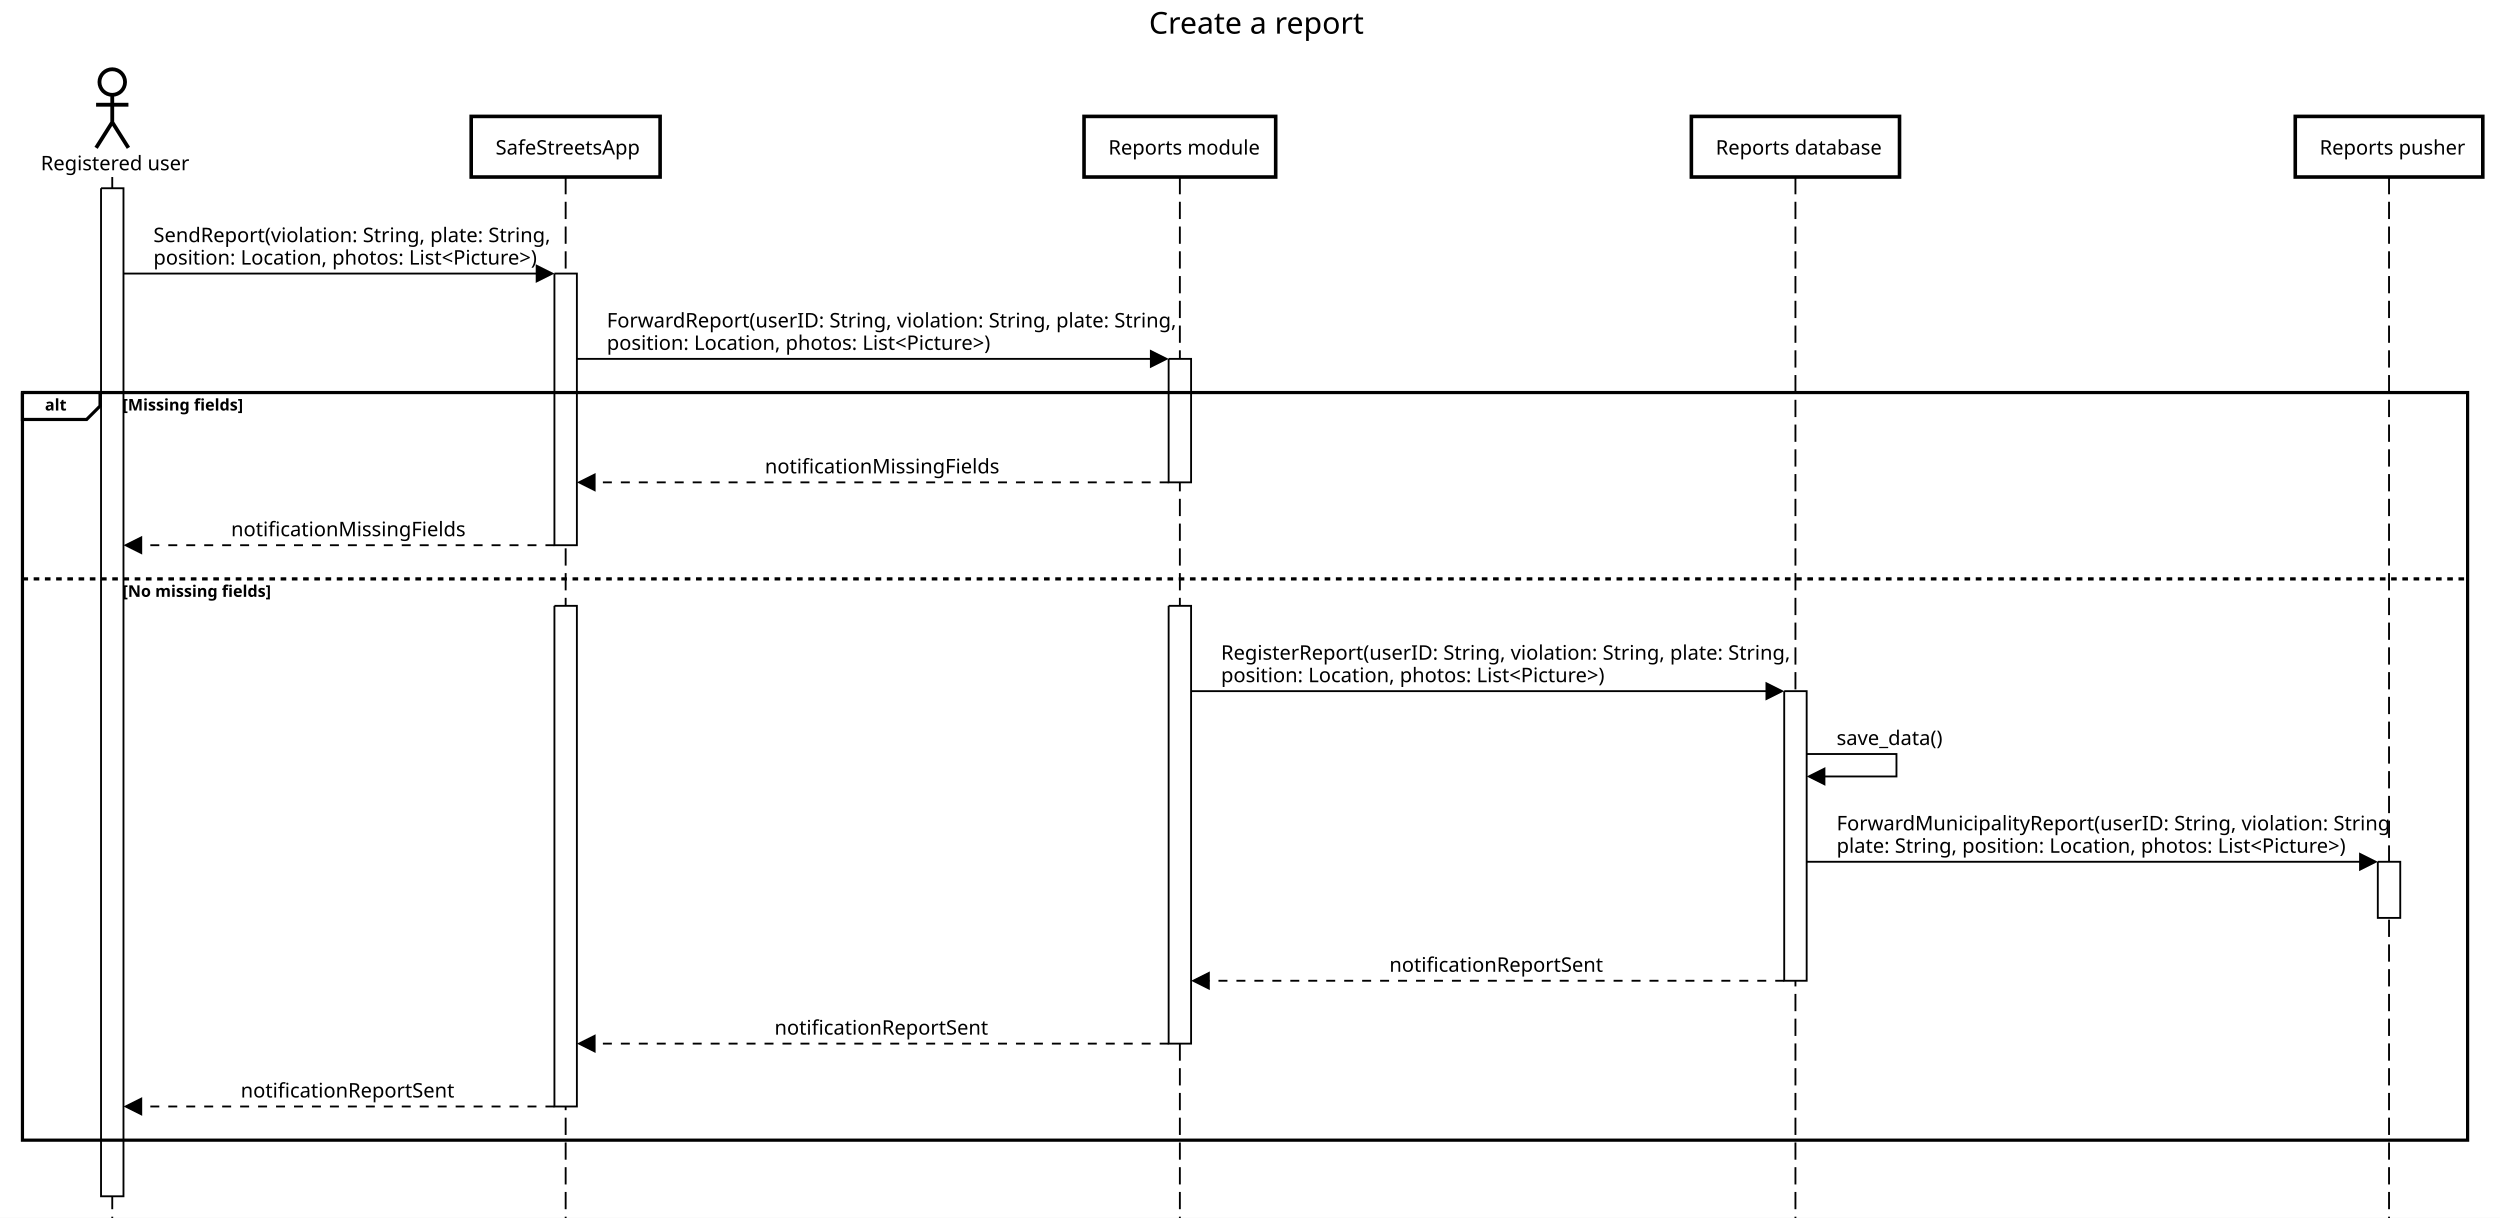
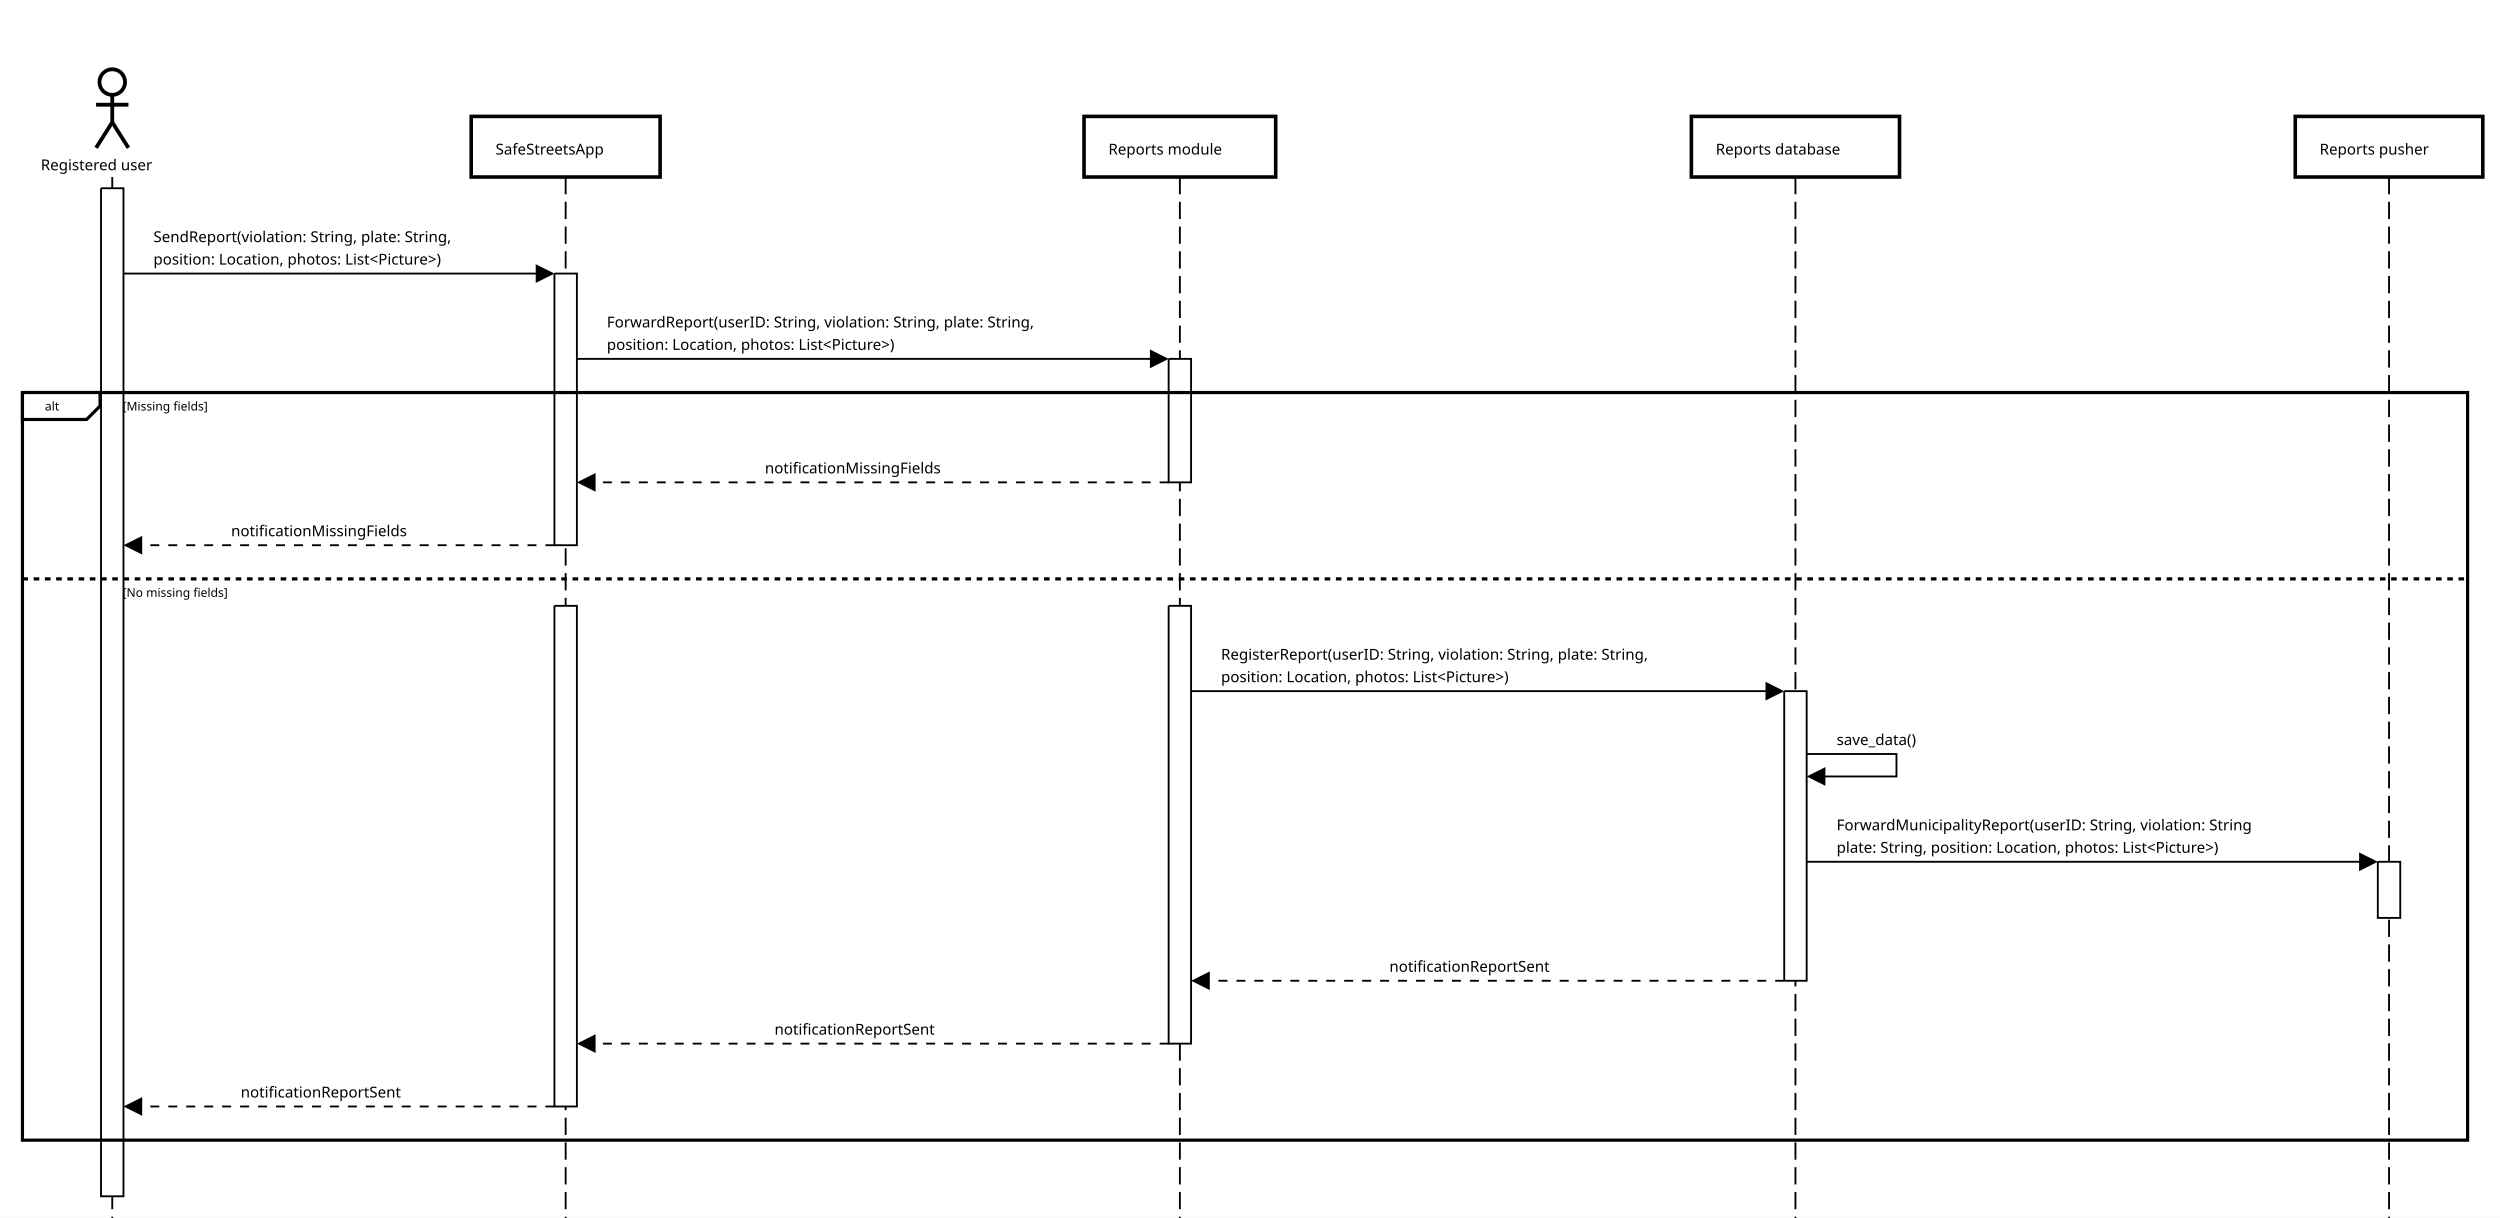
- <svg xmlns="http://www.w3.org/2000/svg" version="1.1" width="1819" height="886">
-   <defs />
-   <g>
-     <g />
-     <g />
-     <g />
-     <g />
-     <g />
-     <g />
-     <g />
-     <g />
-     <g />
-     <g />
-     <g />
-     <g />
-     <g />
-     <g />
-     <g>
-       <rect fill="white" stroke="none" x="0" y="0" width="1819" height="886" />
-     </g>
-     <g>
-       <text fill="black" stroke="none" font-family="sans-serif" font-size="16.5pt" font-style="normal" font-weight="normal" text-decoration="normal" x="835.976" y="24.503" text-anchor="start" dominant-baseline="alphabetic">Create a report</text>
-     </g>
-     <g />
-     <g>
-       <path fill="none" stroke="black" paint-order="fill stroke markers" d=" M 81.676 128.803 L 81.676 886.757" stroke-miterlimit="10" stroke-width="1.361" stroke-dasharray="12.566,5.445" />
-       <path fill="none" stroke="black" paint-order="fill stroke markers" d=" M 411.572 128.803 L 411.572 886.757" stroke-miterlimit="10" stroke-width="1.361" stroke-dasharray="12.566,5.445" />
-       <path fill="none" stroke="black" paint-order="fill stroke markers" d=" M 858.468 128.803 L 858.468 886.757" stroke-miterlimit="10" stroke-width="1.361" stroke-dasharray="12.566,5.445" />
-       <path fill="none" stroke="black" paint-order="fill stroke markers" d=" M 1306.363 128.803 L 1306.363 886.757" stroke-miterlimit="10" stroke-width="1.361" stroke-dasharray="12.566,5.445" />
-       <path fill="none" stroke="black" paint-order="fill stroke markers" d=" M 1738.259 128.803 L 1738.259 886.757" stroke-miterlimit="10" stroke-width="1.361" stroke-dasharray="12.566,5.445" />
-     </g>
-     <g>
-       <g>
-         <path fill="white" stroke="black" paint-order="fill stroke markers" d=" M 90.987 59.705 A 9.311 9.311 0 1 1 90.987 59.696 M 81.676 69.016 L 81.676 88.945 M 69.915 76.204 L 93.437 76.204 M 81.676 88.945 L 69.915 107.567 M 81.676 88.945 L 93.437 107.567" stroke-miterlimit="10" stroke-width="2.777" stroke-dasharray="" />
-       </g>
-       <g>
-         <g />
-         <text fill="black" stroke="none" font-family="sans-serif" font-size="11pt" font-style="normal" font-weight="normal" text-decoration="normal" x="29.676" y="123.903" text-anchor="start" dominant-baseline="alphabetic">Registered user</text>
-       </g>
-       <path fill="none" stroke="none" />
-       <g>
-         <path fill="white" stroke="black" paint-order="fill stroke markers" d=" M 342.848 84.698 L 480.295 84.698 L 480.295 128.803 L 342.848 128.803 L 342.848 84.698 Z" stroke-miterlimit="10" stroke-width="2.614" stroke-dasharray="" />
-       </g>
-       <g>
-         <g />
-         <text fill="black" stroke="none" font-family="sans-serif" font-size="11pt" font-style="normal" font-weight="normal" text-decoration="normal" x="360.572" y="112.468" text-anchor="start" dominant-baseline="alphabetic">SafeStreetsApp</text>
-       </g>
-       <path fill="none" stroke="none" />
-       <g>
-         <path fill="white" stroke="black" paint-order="fill stroke markers" d=" M 788.744 84.698 L 928.191 84.698 L 928.191 128.803 L 788.744 128.803 L 788.744 84.698 Z" stroke-miterlimit="10" stroke-width="2.614" stroke-dasharray="" />
-       </g>
-       <g>
-         <g />
-         <text fill="black" stroke="none" font-family="sans-serif" font-size="11pt" font-style="normal" font-weight="normal" text-decoration="normal" x="806.468" y="112.468" text-anchor="start" dominant-baseline="alphabetic">Reports module</text>
-       </g>
-       <path fill="none" stroke="none" />
-       <g>
-         <path fill="white" stroke="black" paint-order="fill stroke markers" d=" M 1230.64 84.698 L 1382.087 84.698 L 1382.087 128.803 L 1230.64 128.803 L 1230.64 84.698 Z" stroke-miterlimit="10" stroke-width="2.614" stroke-dasharray="" />
-       </g>
-       <g>
-         <g />
-         <text fill="black" stroke="none" font-family="sans-serif" font-size="11pt" font-style="normal" font-weight="normal" text-decoration="normal" x="1248.363" y="112.468" text-anchor="start" dominant-baseline="alphabetic">Reports database</text>
-       </g>
-       <path fill="none" stroke="none" />
-       <g>
-         <path fill="white" stroke="black" paint-order="fill stroke markers" d=" M 1670.035 84.698 L 1806.483 84.698 L 1806.483 128.803 L 1670.035 128.803 L 1670.035 84.698 Z" stroke-miterlimit="10" stroke-width="2.614" stroke-dasharray="" />
-       </g>
-       <g>
-         <g />
-         <text fill="black" stroke="none" font-family="sans-serif" font-size="11pt" font-style="normal" font-weight="normal" text-decoration="normal" x="1687.759" y="112.468" text-anchor="start" dominant-baseline="alphabetic">Reports pusher</text>
-       </g>
-     </g>
-     <g>
-       <path fill="white" stroke="black" paint-order="fill stroke markers" d=" M 73.508 136.971 L 89.844 136.971 L 89.844 870.421 L 73.508 870.421 L 73.508 136.971" stroke-miterlimit="10" stroke-width="1.361" stroke-dasharray="" />
-       <path fill="white" stroke="black" paint-order="fill stroke markers" d=" M 403.404 199.044 L 419.739 199.044 L 419.739 396.7 L 403.404 396.7 L 403.404 199.044" stroke-miterlimit="10" stroke-width="1.361" stroke-dasharray="" />
-       <path fill="white" stroke="black" paint-order="fill stroke markers" d=" M 850.3 261.118 L 866.635 261.118 L 866.635 350.962 L 850.3 350.962 L 850.3 261.118" stroke-miterlimit="10" stroke-width="1.361" stroke-dasharray="" />
-       <path fill="white" stroke="black" paint-order="fill stroke markers" d=" M 403.404 440.805 L 419.739 440.805 L 419.739 805.08 L 403.404 805.08 L 403.404 440.805" stroke-miterlimit="10" stroke-width="1.361" stroke-dasharray="" />
-       <path fill="white" stroke="black" paint-order="fill stroke markers" d=" M 850.3 440.805 L 866.635 440.805 L 866.635 759.342 L 850.3 759.342 L 850.3 440.805" stroke-miterlimit="10" stroke-width="1.361" stroke-dasharray="" />
-       <path fill="white" stroke="black" paint-order="fill stroke markers" d=" M 1298.196 502.879 L 1314.531 502.879 L 1314.531 713.603 L 1298.196 713.603 L 1298.196 502.879" stroke-miterlimit="10" stroke-width="1.361" stroke-dasharray="" />
-       <path fill="white" stroke="black" paint-order="fill stroke markers" d=" M 1730.091 627.027 L 1746.427 627.027 L 1746.427 667.865 L 1730.091 667.865 L 1730.091 627.027" stroke-miterlimit="10" stroke-width="1.361" stroke-dasharray="" />
-       <g>
-         <g>
-           <rect fill="white" stroke="none" x="109.174" y="161.473" width="274.901" height="21.236" />
-         </g>
-         <g>
-           <rect fill="white" stroke="none" x="109.174" y="177.809" width="269.901" height="21.236" />
-         </g>
-         <text fill="black" stroke="none" font-family="sans-serif" font-size="11pt" font-style="normal" font-weight="normal" text-decoration="normal" x="111.624" y="176.175" text-anchor="start" dominant-baseline="alphabetic">SendReport(violation: String, plate: String,</text>
-         <text fill="black" stroke="none" font-family="sans-serif" font-size="11pt" font-style="normal" font-weight="normal" text-decoration="normal" x="111.624" y="192.51" text-anchor="start" dominant-baseline="alphabetic">position: Location, photos: List&lt;Picture&gt;)</text>
-       </g>
-       <g>
-         <path fill="none" stroke="black" paint-order="fill stroke markers" d=" M 89.844 199.044 L 400.682 199.044" stroke-miterlimit="10" stroke-width="1.361" stroke-dasharray="" />
-         <g transform="translate(403.4042,199.0445) translate(-403.4042,-199.0445)">
-           <path fill="black" stroke="none" paint-order="stroke fill markers" d=" M 389.791 192.238 L 403.404 199.044 L 389.791 205.851 Z" />
-         </g>
-       </g>
-       <g>
-         <g>
-           <rect fill="white" stroke="none" x="439.069" y="223.547" width="391.901" height="21.236" />
-         </g>
-         <g>
-           <rect fill="white" stroke="none" x="439.069" y="239.882" width="269.901" height="21.236" />
-         </g>
-         <text fill="black" stroke="none" font-family="sans-serif" font-size="11pt" font-style="normal" font-weight="normal" text-decoration="normal" x="441.52" y="238.249" text-anchor="start" dominant-baseline="alphabetic">ForwardReport(userID: String, violation: String, plate: String,</text>
-         <text fill="black" stroke="none" font-family="sans-serif" font-size="11pt" font-style="normal" font-weight="normal" text-decoration="normal" x="441.52" y="254.584" text-anchor="start" dominant-baseline="alphabetic">position: Location, photos: List&lt;Picture&gt;)</text>
-       </g>
-       <g>
-         <path fill="none" stroke="black" paint-order="fill stroke markers" d=" M 419.739 261.118 L 847.577 261.118" stroke-miterlimit="10" stroke-width="1.361" stroke-dasharray="" />
-         <g transform="translate(850.2999,261.1182) translate(-850.2999,-261.1182)">
-           <path fill="black" stroke="none" paint-order="stroke fill markers" d=" M 836.687 254.312 L 850.3 261.118 L 836.687 267.925 Z" />
-         </g>
-       </g>
-       <g>
-         <g>
-           <rect fill="white" stroke="none" x="554.069" y="329.726" width="161.901" height="21.236" />
-         </g>
-         <text fill="black" stroke="none" font-family="sans-serif" font-size="11pt" font-style="normal" font-weight="normal" text-decoration="normal" x="556.52" y="344.428" text-anchor="start" dominant-baseline="alphabetic">notificationMissingFields</text>
-       </g>
-       <g>
-         <path fill="none" stroke="black" paint-order="fill stroke markers" d=" M 850.3 350.962 L 422.462 350.962" stroke-miterlimit="10" stroke-width="1.361" stroke-dasharray="6.534" />
-         <g transform="translate(419.7394,350.9618) translate(-419.7394,-350.9618)">
-           <path fill="black" stroke="none" paint-order="stroke fill markers" d=" M 433.352 344.156 L 419.739 350.962 L 433.352 357.768 Z" />
-         </g>
-       </g>
-       <g>
-         <g>
-           <rect fill="white" stroke="none" x="165.674" y="375.465" width="161.901" height="21.236" />
-         </g>
-         <text fill="black" stroke="none" font-family="sans-serif" font-size="11pt" font-style="normal" font-weight="normal" text-decoration="normal" x="168.124" y="390.166" text-anchor="start" dominant-baseline="alphabetic">notificationMissingFields</text>
-       </g>
-       <g>
-         <path fill="none" stroke="black" paint-order="fill stroke markers" d=" M 403.404 396.7 L 92.566 396.7" stroke-miterlimit="10" stroke-width="1.361" stroke-dasharray="6.534" />
-         <g transform="translate(89.84362,396.7004) translate(-89.84362,-396.7004)">
-           <path fill="black" stroke="none" paint-order="stroke fill markers" d=" M 103.456 389.894 L 89.844 396.7 L 103.456 403.507 Z" />
-         </g>
-       </g>
-       <g>
-         <g>
-           <rect fill="white" stroke="none" x="885.965" y="465.308" width="392.901" height="21.236" />
-         </g>
-         <g>
-           <rect fill="white" stroke="none" x="885.965" y="481.643" width="269.901" height="21.236" />
-         </g>
-         <text fill="black" stroke="none" font-family="sans-serif" font-size="11pt" font-style="normal" font-weight="normal" text-decoration="normal" x="888.415" y="480.01" text-anchor="start" dominant-baseline="alphabetic">RegisterReport(userID: String, violation: String, plate: String,</text>
-         <text fill="black" stroke="none" font-family="sans-serif" font-size="11pt" font-style="normal" font-weight="normal" text-decoration="normal" x="888.415" y="496.345" text-anchor="start" dominant-baseline="alphabetic">position: Location, photos: List&lt;Picture&gt;)</text>
-       </g>
-       <g>
-         <path fill="none" stroke="black" paint-order="fill stroke markers" d=" M 866.635 502.879 L 1295.473 502.879" stroke-miterlimit="10" stroke-width="1.361" stroke-dasharray="" />
-         <g transform="translate(1298.196,502.8792) translate(-1298.196,-502.8792)">
-           <path fill="black" stroke="none" paint-order="stroke fill markers" d=" M 1284.583 496.073 L 1298.196 502.879 L 1284.583 509.686 Z" />
-         </g>
-       </g>
-       <g>
-         <g>
-           <rect fill="white" stroke="none" x="1333.861" y="527.382" width="81.901" height="21.236" />
-         </g>
-         <text fill="black" stroke="none" font-family="sans-serif" font-size="11pt" font-style="normal" font-weight="normal" text-decoration="normal" x="1336.311" y="542.084" text-anchor="start" dominant-baseline="alphabetic">save_data()</text>
-       </g>
-       <g>
-         <path fill="none" stroke="black" paint-order="fill stroke markers" d=" M 1314.531 548.618 L 1379.872 548.618 L 1379.872 564.953 L 1317.253 564.953" stroke-miterlimit="10" stroke-width="1.361" stroke-dasharray="" />
-         <g transform="translate(1314.531,564.953) translate(-1314.531,-564.953)">
-           <path fill="black" stroke="none" paint-order="stroke fill markers" d=" M 1328.144 558.147 L 1314.531 564.953 L 1328.144 571.759 Z" />
-         </g>
-       </g>
-       <g>
-         <g>
-           <rect fill="white" stroke="none" x="1333.861" y="589.456" width="376.901" height="21.236" />
-         </g>
-         <g>
-           <rect fill="white" stroke="none" x="1333.861" y="605.791" width="354.901" height="21.236" />
-         </g>
-         <text fill="black" stroke="none" font-family="sans-serif" font-size="11pt" font-style="normal" font-weight="normal" text-decoration="normal" x="1336.311" y="604.157" text-anchor="start" dominant-baseline="alphabetic">ForwardMunicipalityReport(userID: String, violation: String</text>
-         <text fill="black" stroke="none" font-family="sans-serif" font-size="11pt" font-style="normal" font-weight="normal" text-decoration="normal" x="1336.311" y="620.493" text-anchor="start" dominant-baseline="alphabetic">plate: String, position: Location, photos: List&lt;Picture&gt;)</text>
-       </g>
-       <g>
-         <path fill="none" stroke="black" paint-order="fill stroke markers" d=" M 1314.531 627.027 L 1727.369 627.027" stroke-miterlimit="10" stroke-width="1.361" stroke-dasharray="" />
-         <g transform="translate(1730.091,627.0268) translate(-1730.091,-627.0268)">
-           <path fill="black" stroke="none" paint-order="stroke fill markers" d=" M 1716.479 620.22 L 1730.091 627.027 L 1716.479 633.833 Z" />
-         </g>
-       </g>
-       <g>
-         <g>
-           <rect fill="white" stroke="none" x="1008.465" y="692.368" width="147.901" height="21.236" />
-         </g>
-         <text fill="black" stroke="none" font-family="sans-serif" font-size="11pt" font-style="normal" font-weight="normal" text-decoration="normal" x="1010.915" y="707.069" text-anchor="start" dominant-baseline="alphabetic">notificationReportSent</text>
-       </g>
-       <g>
-         <path fill="none" stroke="black" paint-order="fill stroke markers" d=" M 1298.196 713.603 L 869.358 713.603" stroke-miterlimit="10" stroke-width="1.361" stroke-dasharray="6.534" />
-         <g transform="translate(866.6351,713.6034) translate(-866.6351,-713.6034)">
-           <path fill="black" stroke="none" paint-order="stroke fill markers" d=" M 880.248 706.797 L 866.635 713.603 L 880.248 720.41 Z" />
-         </g>
-       </g>
-       <g>
-         <g>
-           <rect fill="white" stroke="none" x="561.069" y="738.106" width="147.901" height="21.236" />
-         </g>
-         <text fill="black" stroke="none" font-family="sans-serif" font-size="11pt" font-style="normal" font-weight="normal" text-decoration="normal" x="563.52" y="752.808" text-anchor="start" dominant-baseline="alphabetic">notificationReportSent</text>
-       </g>
-       <g>
-         <path fill="none" stroke="black" paint-order="fill stroke markers" d=" M 850.3 759.342 L 422.462 759.342" stroke-miterlimit="10" stroke-width="1.361" stroke-dasharray="6.534" />
-         <g transform="translate(419.7394,759.3419) translate(-419.7394,-759.3419)">
-           <path fill="black" stroke="none" paint-order="stroke fill markers" d=" M 433.352 752.536 L 419.739 759.342 L 433.352 766.148 Z" />
-         </g>
-       </g>
-       <g>
-         <g>
-           <rect fill="white" stroke="none" x="172.674" y="783.845" width="147.901" height="21.236" />
-         </g>
-         <text fill="black" stroke="none" font-family="sans-serif" font-size="11pt" font-style="normal" font-weight="normal" text-decoration="normal" x="175.124" y="798.546" text-anchor="start" dominant-baseline="alphabetic">notificationReportSent</text>
-       </g>
-       <g>
-         <path fill="none" stroke="black" paint-order="fill stroke markers" d=" M 403.404 805.08 L 92.566 805.08" stroke-miterlimit="10" stroke-width="1.361" stroke-dasharray="6.534" />
-         <g transform="translate(89.84362,805.0805) translate(-89.84362,-805.0805)">
-           <path fill="black" stroke="none" paint-order="stroke fill markers" d=" M 103.456 798.274 L 89.844 805.08 L 103.456 811.887 Z" />
-         </g>
-       </g>
-       <g>
-         <g />
-         <path fill="none" stroke="black" paint-order="fill stroke markers" d=" M 16.335 285.621 L 1795.432 285.621 L 1795.432 829.583 L 16.335 829.583 L 16.335 285.621 Z" stroke-miterlimit="10" stroke-width="2.334" stroke-dasharray="" />
-         <path fill="white" stroke="black" paint-order="fill stroke markers" d=" M 16.335 285.621 L 16.335 305.223 L 63.006 305.223 L 72.807 295.422 L 72.807 285.621 L 16.335 285.621" stroke-miterlimit="10" stroke-width="2.334" stroke-dasharray="" />
-         <text fill="black" stroke="none" font-family="sans-serif" font-size="8.8pt" font-style="normal" font-weight="bold" text-decoration="normal" x="32.67" y="298.689" text-anchor="start" dominant-baseline="alphabetic">alt</text>
-         <text fill="black" stroke="none" font-family="sans-serif" font-size="8.8pt" font-style="normal" font-weight="bold" text-decoration="normal" x="89.142" y="298.689" text-anchor="start" dominant-baseline="alphabetic">[Missing fields]</text>
-         <g>
-           <path fill="none" stroke="black" paint-order="fill stroke markers" d=" M 16.335 421.203 L 1795.432 421.203" stroke-miterlimit="10" stroke-width="2.334" stroke-dasharray="4.084" />
-         </g>
-         <g />
-         <text fill="black" stroke="none" font-family="sans-serif" font-size="8.8pt" font-style="normal" font-weight="bold" text-decoration="normal" x="89.142" y="434.271" text-anchor="start" dominant-baseline="alphabetic">[No missing fields]</text>
-       </g>
-       <g />
-     </g>
-     <g />
-     <g />
-     <g />
-     <g />
-     <g />
+ <svg xmlns="http://www.w3.org/2000/svg" version="1.1" id="Layer_1" x="0px" y="0px" width="1819px" height="886px" viewBox="0 0 1819 886" enable-background="new 0 0 1819 886" xml:space="preserve">
+   <g>
+     <rect fill="#FFFFFF" width="1819" height="886" />
+   </g>
+   <g>
+     <path fill="none" stroke="#000000" stroke-width="1.361" stroke-miterlimit="10" stroke-dasharray="12.566,5.445" d="   M81.676,128.803v757.954" />
+     <path fill="none" stroke="#000000" stroke-width="1.361" stroke-miterlimit="10" stroke-dasharray="12.566,5.445" d="   M411.571,128.803v757.954" />
+     <path fill="none" stroke="#000000" stroke-width="1.361" stroke-miterlimit="10" stroke-dasharray="12.566,5.445" d="   M858.468,128.803v757.954" />
+     <path fill="none" stroke="#000000" stroke-width="1.361" stroke-miterlimit="10" stroke-dasharray="12.566,5.445" d="   M1306.363,128.803v757.954" />
+     <path fill="none" stroke="#000000" stroke-width="1.361" stroke-miterlimit="10" stroke-dasharray="12.566,5.445" d="   M1738.259,128.803v757.954" />
+   </g>
+   <g>
+     <g>
+       <path fill="#FFFFFF" stroke="#000000" stroke-width="2.777" stroke-miterlimit="10" d="M90.987,59.705    c0.001,5.143-4.166,9.313-9.308,9.314c-5.143,0.002-9.313-4.166-9.314-9.308c-0.001-5.142,4.166-9.312,9.308-9.314    c5.139-0.001,9.308,4.16,9.314,9.299 M81.676,69.016v19.929 M69.915,76.204h23.523 M81.676,88.945l-11.761,18.622 M81.676,88.945    l11.762,18.622" />
+     </g>
+     <g>
+       <text transform="matrix(1 0 0 1 29.6758 123.9023)" font-family="'ArialMT'" font-size="11">Registered user</text>
+     </g>
+     <path d="M0,0" />
+     <g>
+       <path fill="#FFFFFF" stroke="#000000" stroke-width="2.614" stroke-miterlimit="10" d="M342.848,84.698h137.448v44.105H342.848    V84.698z" />
+     </g>
+     <g>
+       <text transform="matrix(1 0 0 1 360.5718 112.4678)" font-family="'ArialMT'" font-size="11">SafeStreetsApp</text>
+     </g>
+     <path d="M0,0" />
+     <g>
+       <path fill="#FFFFFF" stroke="#000000" stroke-width="2.614" stroke-miterlimit="10" d="M788.744,84.698h139.447v44.105H788.744    V84.698z" />
+     </g>
+     <g>
+       <text transform="matrix(1 0 0 1 806.4678 112.4678)" font-family="'ArialMT'" font-size="11">Reports module</text>
+     </g>
+     <path d="M0,0" />
+     <g>
+       <path fill="#FFFFFF" stroke="#000000" stroke-width="2.614" stroke-miterlimit="10" d="M1230.64,84.698h151.447v44.105H1230.64    V84.698z" />
+     </g>
+     <g>
+       <text transform="matrix(1 0 0 1 1248.363 112.4678)" font-family="'ArialMT'" font-size="11">Reports database</text>
+     </g>
+     <path d="M0,0" />
+     <g>
+       <path fill="#FFFFFF" stroke="#000000" stroke-width="2.614" stroke-miterlimit="10" d="M1670.035,84.698h136.447v44.105h-136.447    V84.698z" />
+     </g>
+     <g>
+       <text transform="matrix(1 0 0 1 1687.759 112.4678)" font-family="'ArialMT'" font-size="11">Reports pusher</text>
+     </g>
+   </g>
+   <g>
+     <path fill="#FFFFFF" stroke="#000000" stroke-width="1.361" stroke-miterlimit="10" d="M73.508,136.971h16.335v733.45H73.508   V136.971" />
+     <path fill="#FFFFFF" stroke="#000000" stroke-width="1.361" stroke-miterlimit="10" d="M403.404,199.044h16.335V396.7h-16.335   V199.044" />
+     <path fill="#FFFFFF" stroke="#000000" stroke-width="1.361" stroke-miterlimit="10" d="M850.3,261.118h16.335v89.844H850.3   V261.118" />
+     <path fill="#FFFFFF" stroke="#000000" stroke-width="1.361" stroke-miterlimit="10" d="M403.404,440.806h16.335V805.08h-16.335   V440.806" />
+     <path fill="#FFFFFF" stroke="#000000" stroke-width="1.361" stroke-miterlimit="10" d="M850.3,440.806h16.335v318.536H850.3   V440.806" />
+     <path fill="#FFFFFF" stroke="#000000" stroke-width="1.361" stroke-miterlimit="10" d="M1298.195,502.879h16.336v210.725h-16.336   V502.879" />
+     <path fill="#FFFFFF" stroke="#000000" stroke-width="1.361" stroke-miterlimit="10" d="M1730.092,627.026h16.335v40.839h-16.335   V627.026" />
+     <g>
+       <g>
+         <rect x="109.174" y="161.474" fill="#FFFFFF" width="274.9" height="21.235" />
+       </g>
+       <g>
+         <rect x="109.174" y="177.809" fill="#FFFFFF" width="269.9" height="21.236" />
+       </g>
+       <text transform="matrix(1 0 0 1 111.624 176.1748)" font-family="'ArialMT'" font-size="11">SendReport(violation: String, plate: String,</text>
+       <text transform="matrix(1 0 0 1 111.624 192.5107)" font-family="'ArialMT'" font-size="11">position: Location, photos: List&lt;Picture&gt;)</text>
+     </g>
+     <g>
+       <path fill="none" stroke="#000000" stroke-width="1.361" stroke-miterlimit="10" d="M89.844,199.044h310.838" />
+       <g transform="translate(403.4042,199.0445) translate(-403.4042,-199.0445)">
+         <path d="M389.791,192.238l13.613,6.806l-13.613,6.806V192.238z" />
+       </g>
+     </g>
+     <g>
+       <g>
+         <rect x="439.069" y="223.547" fill="#FFFFFF" width="391.9" height="21.236" />
+       </g>
+       <g>
+         <rect x="439.069" y="239.882" fill="#FFFFFF" width="269.9" height="21.236" />
+       </g>
+       <text transform="matrix(1 0 0 1 441.5195 238.249)" font-family="'ArialMT'" font-size="11">ForwardReport(userID: String, violation: String, plate: String,</text>
+       <text transform="matrix(1 0 0 1 441.5195 254.584)" font-family="'ArialMT'" font-size="11">position: Location, photos: List&lt;Picture&gt;)</text>
+     </g>
+     <g>
+       <path fill="none" stroke="#000000" stroke-width="1.361" stroke-miterlimit="10" d="M419.739,261.118h427.838" />
+       <g transform="translate(850.2999,261.1182) translate(-850.2999,-261.1182)">
+         <path d="M836.688,254.312l13.612,6.806l-13.612,6.807V254.312z" />
+       </g>
+     </g>
+     <g>
+       <g>
+         <rect x="554.069" y="329.726" fill="#FFFFFF" width="161.9" height="21.236" />
+       </g>
+       <text transform="matrix(1 0 0 1 556.5195 344.4277)" font-family="'ArialMT'" font-size="11">notificationMissingFields</text>
+     </g>
+     <g>
+       <path fill="none" stroke="#000000" stroke-width="1.361" stroke-miterlimit="10" stroke-dasharray="6.534" d="M850.3,350.962    H422.462" />
+       <g transform="translate(419.7394,350.9618) translate(-419.7394,-350.9618)">
+         <path d="M433.352,344.155l-13.612,6.807l13.612,6.806V344.155z" />
+       </g>
+     </g>
+     <g>
+       <g>
+         <rect x="165.674" y="375.465" fill="#FFFFFF" width="161.9" height="21.235" />
+       </g>
+       <text transform="matrix(1 0 0 1 168.124 390.166)" font-family="'ArialMT'" font-size="11">notificationMissingFields</text>
+     </g>
+     <g>
+       <path fill="none" stroke="#000000" stroke-width="1.361" stroke-miterlimit="10" stroke-dasharray="6.534" d="M403.404,396.7    H92.566" />
+       <g transform="translate(89.84362,396.7004) translate(-89.84362,-396.7004)">
+         <path d="M103.456,389.894L89.844,396.7l13.612,6.807V389.894z" />
+       </g>
+     </g>
+     <g>
+       <g>
+         <rect x="885.965" y="465.309" fill="#FFFFFF" width="392.9" height="21.235" />
+       </g>
+       <g>
+         <rect x="885.965" y="481.644" fill="#FFFFFF" width="269.9" height="21.235" />
+       </g>
+       <text transform="matrix(1 0 0 1 888.4155 480.0098)" font-family="'ArialMT'" font-size="11">RegisterReport(userID: String, violation: String, plate: String,</text>
+       <text transform="matrix(1 0 0 1 888.4155 496.3447)" font-family="'ArialMT'" font-size="11">position: Location, photos: List&lt;Picture&gt;)</text>
+     </g>
+     <g>
+       <path fill="none" stroke="#000000" stroke-width="1.361" stroke-miterlimit="10" d="M866.635,502.879h428.838" />
+       <g transform="translate(1298.196,502.8792) translate(-1298.196,-502.8792)">
+         <path d="M1284.583,496.073l13.612,6.806l-13.612,6.807V496.073z" />
+       </g>
+     </g>
+     <g>
+       <g>
+         <rect x="1333.861" y="527.382" fill="#FFFFFF" width="81.9" height="21.236" />
+       </g>
+       <text transform="matrix(1 0 0 1 1336.311 542.084)" font-family="'ArialMT'" font-size="11">save_data()</text>
+     </g>
+     <g>
+       <path fill="none" stroke="#000000" stroke-width="1.361" stroke-miterlimit="10" d="M1314.531,548.618h65.341v16.335h-62.618" />
+       <g transform="translate(1314.531,564.953) translate(-1314.531,-564.953)">
+         <path d="M1328.144,558.146l-13.612,6.807l13.612,6.807V558.146z" />
+       </g>
+     </g>
+     <g>
+       <g>
+         <rect x="1333.861" y="589.456" fill="#FFFFFF" width="376.9" height="21.235" />
+       </g>
+       <g>
+         <rect x="1333.861" y="605.791" fill="#FFFFFF" width="354.9" height="21.235" />
+       </g>
+       <text transform="matrix(1 0 0 1 1336.311 604.1572)" font-family="'ArialMT'" font-size="11">ForwardMunicipalityReport(userID: String, violation: String</text>
+       <text transform="matrix(1 0 0 1 1336.311 620.4932)" font-family="'ArialMT'" font-size="11">plate: String, position: Location, photos: List&lt;Picture&gt;)</text>
+     </g>
+     <g>
+       <path fill="none" stroke="#000000" stroke-width="1.361" stroke-miterlimit="10" d="M1314.531,627.026h412.838" />
+       <g transform="translate(1730.091,627.0268) translate(-1730.091,-627.0268)">
+         <path d="M1716.479,620.221l13.613,6.806l-13.613,6.807V620.221z" />
+       </g>
+     </g>
+     <g>
+       <g>
+         <rect x="1008.465" y="692.367" fill="#FFFFFF" width="147.9" height="21.236" />
+       </g>
+       <text transform="matrix(1 0 0 1 1010.916 707.0693)" font-family="'ArialMT'" font-size="11">notificationReportSent</text>
+     </g>
+     <g>
+       <path fill="none" stroke="#000000" stroke-width="1.361" stroke-miterlimit="10" stroke-dasharray="6.534" d="M1298.195,713.604    H869.357" />
+       <g transform="translate(866.6351,713.6034) translate(-866.6351,-713.6034)">
+         <path d="M880.248,706.797l-13.613,6.807l13.613,6.806V706.797z" />
+       </g>
+     </g>
+     <g>
+       <g>
+         <rect x="561.069" y="738.106" fill="#FFFFFF" width="147.9" height="21.235" />
+       </g>
+       <text transform="matrix(1 0 0 1 563.5195 752.8076)" font-family="'ArialMT'" font-size="11">notificationReportSent</text>
+     </g>
+     <g>
+       <path fill="none" stroke="#000000" stroke-width="1.361" stroke-miterlimit="10" stroke-dasharray="6.534" d="M850.3,759.342    H422.462" />
+       <g transform="translate(419.7394,759.3419) translate(-419.7394,-759.3419)">
+         <path d="M433.352,752.535l-13.612,6.807l13.612,6.807V752.535z" />
+       </g>
+     </g>
+     <g>
+       <g>
+         <rect x="172.674" y="783.845" fill="#FFFFFF" width="147.9" height="21.235" />
+       </g>
+       <text transform="matrix(1 0 0 1 175.124 798.5459)" font-family="'ArialMT'" font-size="11">notificationReportSent</text>
+     </g>
+     <g>
+       <path fill="none" stroke="#000000" stroke-width="1.361" stroke-miterlimit="10" stroke-dasharray="6.534" d="M403.404,805.08    H92.566" />
+       <g transform="translate(89.84362,805.0805) translate(-89.84362,-805.0805)">
+         <path d="M103.456,798.274l-13.612,6.806l13.612,6.807V798.274z" />
+       </g>
+     </g>
+     <g>
+       <path fill="none" stroke="#000000" stroke-width="2.334" stroke-miterlimit="10" d="M16.335,285.621h1779.098v543.962H16.335    V285.621z" />
+       <path fill="#FFFFFF" stroke="#000000" stroke-width="2.334" stroke-miterlimit="10" d="M16.335,285.621v19.602h46.671    l9.801-9.801v-9.801H16.335" />
+       <text transform="matrix(1 0 0 1 32.6704 298.6895)" font-family="'Arial-BoldMT'" font-size="8.8">alt</text>
+       <text transform="matrix(1 0 0 1 89.1421 298.6895)" font-family="'Arial-BoldMT'" font-size="8.8">[Missing fields]</text>
+       <g>
+         <path fill="none" stroke="#000000" stroke-width="2.334" stroke-miterlimit="10" stroke-dasharray="4.084" d="M16.335,421.203     h1779.098" />
+       </g>
+       <text transform="matrix(1 0 0 1 89.1421 434.2715)" font-family="'Arial-BoldMT'" font-size="8.8">[No missing fields]</text>
+     </g>
  </g>
</svg>
